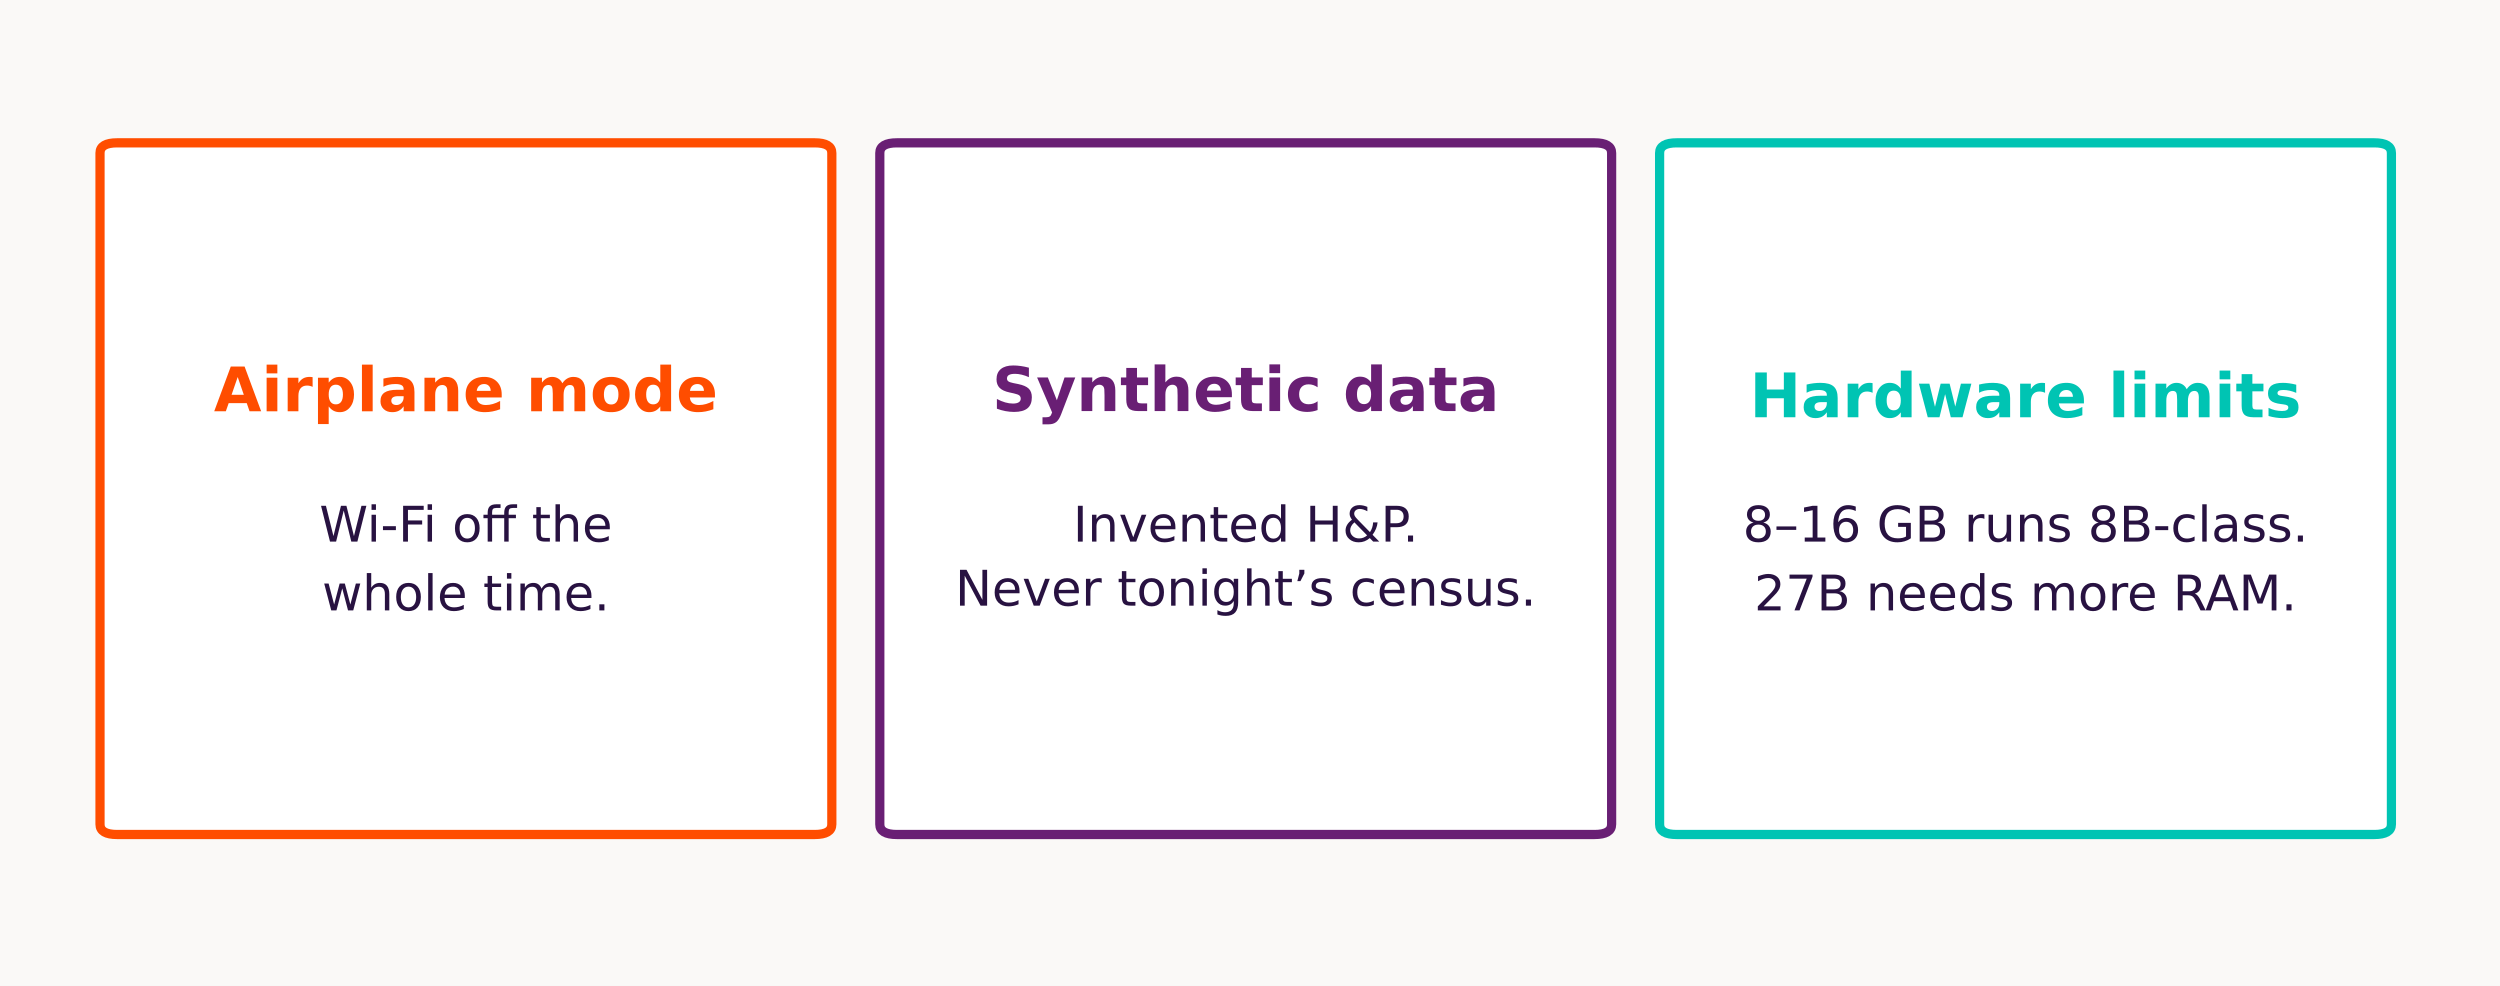
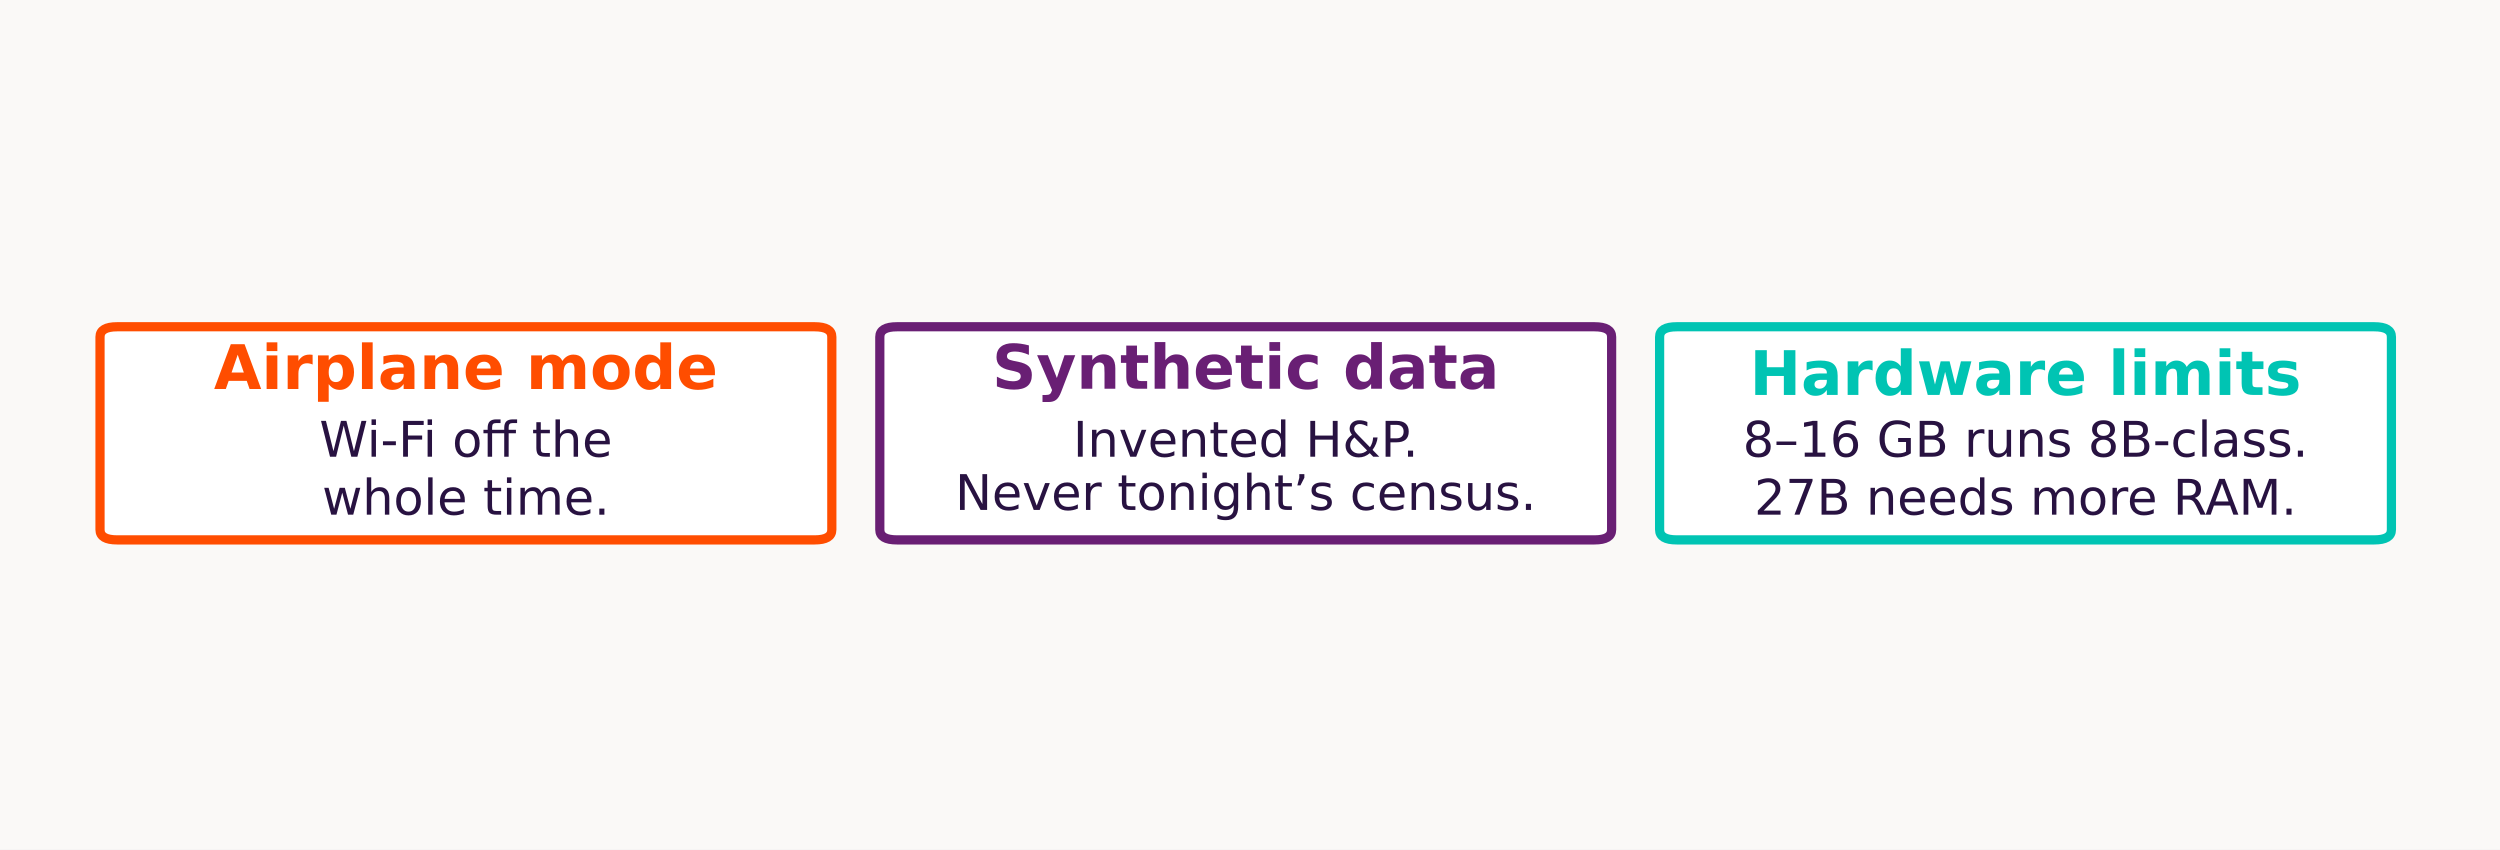
- <svg xmlns="http://www.w3.org/2000/svg" xmlns:xlink="http://www.w3.org/1999/xlink" width="813.96pt" height="320.976pt" viewBox="0 0 813.96 320.976" version="1.1">
+ <svg xmlns="http://www.w3.org/2000/svg" xmlns:xlink="http://www.w3.org/1999/xlink" width="813.96pt" height="276.624pt" viewBox="0 0 813.96 276.624" version="1.1">
  <defs>
    <style type="text/css">*{stroke-linejoin: round; stroke-linecap: butt}</style>
  </defs>
  <g id="figure_1">
    <g id="patch_1">
-       <path d="M 0 320.976  L 813.96 320.976  L 813.96 0  L 0 0  z " style="fill: #faf9f7" />
+       <path d="M 0 276.624  L 813.96 276.624  L 813.96 0  L 0 0  z " style="fill: #faf9f7" />
    </g>
    <g id="axes_1">
      <g id="patch_2">
-         <path d="M 38.142 271.701  L 265.248 271.701  Q 270.828 271.701 270.828 268.374  L 270.828 49.83  Q 270.828 46.503 265.248 46.503  L 38.142 46.503  Q 32.562 46.503 32.562 49.83  L 32.562 268.374  Q 32.562 271.701 38.142 271.701  z " clip-path="url(#pfe1489862a)" style="fill: #ffffff; stroke: #ff4d00; stroke-width: 3; stroke-linejoin: miter" />
+         <path d="M 38.142 175.781  L 265.248 175.781  Q 270.828 175.781 270.828 172.454  L 270.828 109.714  Q 270.828 106.387 265.248 106.387  L 38.142 106.387  Q 32.562 106.387 32.562 109.714  L 32.562 172.454  Q 32.562 175.781 38.142 175.781  z " clip-path="url(#p8ae5015253)" style="fill: #ffffff; stroke: #ff4d00; stroke-width: 3; stroke-linejoin: miter" />
      </g>
      <g id="patch_3">
-         <path d="M 292.032 271.701  L 519.138 271.701  Q 524.718 271.701 524.718 268.374  L 524.718 49.83  Q 524.718 46.503 519.138 46.503  L 292.032 46.503  Q 286.452 46.503 286.452 49.83  L 286.452 268.374  Q 286.452 271.701 292.032 271.701  z " clip-path="url(#pfe1489862a)" style="fill: #ffffff; stroke: #691f74; stroke-width: 3; stroke-linejoin: miter" />
+         <path d="M 292.032 175.781  L 519.138 175.781  Q 524.718 175.781 524.718 172.454  L 524.718 109.714  Q 524.718 106.387 519.138 106.387  L 292.032 106.387  Q 286.452 106.387 286.452 109.714  L 286.452 172.454  Q 286.452 175.781 292.032 175.781  z " clip-path="url(#p8ae5015253)" style="fill: #ffffff; stroke: #691f74; stroke-width: 3; stroke-linejoin: miter" />
      </g>
      <g id="patch_4">
-         <path d="M 545.922 271.701  L 773.028 271.701  Q 778.608 271.701 778.608 268.374  L 778.608 49.83  Q 778.608 46.503 773.028 46.503  L 545.922 46.503  Q 540.342 46.503 540.342 49.83  L 540.342 268.374  Q 540.342 271.701 545.922 271.701  z " clip-path="url(#pfe1489862a)" style="fill: #ffffff; stroke: #00c4b3; stroke-width: 3; stroke-linejoin: miter" />
+         <path d="M 545.922 175.781  L 773.028 175.781  Q 778.608 175.781 778.608 172.454  L 778.608 109.714  Q 778.608 106.387 773.028 106.387  L 545.922 106.387  Q 540.342 106.387 540.342 109.714  L 540.342 172.454  Q 540.342 175.781 545.922 175.781  z " clip-path="url(#p8ae5015253)" style="fill: #ffffff; stroke: #00c4b3; stroke-width: 3; stroke-linejoin: miter" />
      </g>
      <g id="text_1">
-         <g style="fill: #ff4d00" transform="translate(69.64812 133.9114) scale(0.2 -0.2)">
+         <g style="fill: #ff4d00" transform="translate(69.64812 126.6532) scale(0.2 -0.2)">
          <defs>
            <path id="DejaVuSans-Bold-24" d="M 3419 850  L 1538 850  L 1241 0  L 31 0  L 1759 4666  L 3194 4666  L 4922 0  L 3713 0  L 3419 850  z M 1838 1716  L 3116 1716  L 2478 3572  L 1838 1716  z " transform="scale(0.015625)" />
            <path id="DejaVuSans-Bold-4c" d="M 538 3500  L 1656 3500  L 1656 0  L 538 0  L 538 3500  z M 538 4863  L 1656 4863  L 1656 3950  L 538 3950  L 538 4863  z " transform="scale(0.015625)" />
            <path id="DejaVuSans-Bold-55" d="M 3138 2547  Q 2991 2616 2845 2648  Q 2700 2681 2553 2681  Q 2122 2681 1889 2404  Q 1656 2128 1656 1613  L 1656 0  L 538 0  L 538 3500  L 1656 3500  L 1656 2925  Q 1872 3269 2151 3426  Q 2431 3584 2822 3584  Q 2878 3584 2943 3579  Q 3009 3575 3134 3559  L 3138 2547  z " transform="scale(0.015625)" />
            <path id="DejaVuSans-Bold-53" d="M 1656 506  L 1656 -1331  L 538 -1331  L 538 3500  L 1656 3500  L 1656 2988  Q 1888 3294 2169 3439  Q 2450 3584 2816 3584  Q 3463 3584 3878 3070  Q 4294 2556 4294 1747  Q 4294 938 3878 423  Q 3463 -91 2816 -91  Q 2450 -91 2169 54  Q 1888 200 1656 506  z M 2400 2772  Q 2041 2772 1848 2508  Q 1656 2244 1656 1747  Q 1656 1250 1848 986  Q 2041 722 2400 722  Q 2759 722 2948 984  Q 3138 1247 3138 1747  Q 3138 2247 2948 2509  Q 2759 2772 2400 2772  z " transform="scale(0.015625)" />
            <path id="DejaVuSans-Bold-4f" d="M 538 4863  L 1656 4863  L 1656 0  L 538 0  L 538 4863  z " transform="scale(0.015625)" />
            <path id="DejaVuSans-Bold-44" d="M 2106 1575  Q 1756 1575 1579 1456  Q 1403 1338 1403 1106  Q 1403 894 1545 773  Q 1688 653 1941 653  Q 2256 653 2472 879  Q 2688 1106 2688 1447  L 2688 1575  L 2106 1575  z M 3816 1997  L 3816 0  L 2688 0  L 2688 519  Q 2463 200 2181 54  Q 1900 -91 1497 -91  Q 953 -91 614 226  Q 275 544 275 1050  Q 275 1666 698 1953  Q 1122 2241 2028 2241  L 2688 2241  L 2688 2328  Q 2688 2594 2478 2717  Q 2269 2841 1825 2841  Q 1466 2841 1156 2769  Q 847 2697 581 2553  L 581 3406  Q 941 3494 1303 3539  Q 1666 3584 2028 3584  Q 2975 3584 3395 3211  Q 3816 2838 3816 1997  z " transform="scale(0.015625)" />
            <path id="DejaVuSans-Bold-51" d="M 4056 2131  L 4056 0  L 2931 0  L 2931 347  L 2931 1631  Q 2931 2084 2911 2256  Q 2891 2428 2841 2509  Q 2775 2619 2662 2680  Q 2550 2741 2406 2741  Q 2056 2741 1856 2470  Q 1656 2200 1656 1722  L 1656 0  L 538 0  L 538 3500  L 1656 3500  L 1656 2988  Q 1909 3294 2193 3439  Q 2478 3584 2822 3584  Q 3428 3584 3742 3212  Q 4056 2841 4056 2131  z " transform="scale(0.015625)" />
            <path id="DejaVuSans-Bold-48" d="M 4031 1759  L 4031 1441  L 1416 1441  Q 1456 1047 1700 850  Q 1944 653 2381 653  Q 2734 653 3104 758  Q 3475 863 3866 1075  L 3866 213  Q 3469 63 3072 -14  Q 2675 -91 2278 -91  Q 1328 -91 801 392  Q 275 875 275 1747  Q 275 2603 792 3093  Q 1309 3584 2216 3584  Q 3041 3584 3536 3087  Q 4031 2591 4031 1759  z M 2881 2131  Q 2881 2450 2695 2645  Q 2509 2841 2209 2841  Q 1884 2841 1681 2658  Q 1478 2475 1428 2131  L 2881 2131  z " transform="scale(0.015625)" />
            <path id="DejaVuSans-Bold-3" transform="scale(0.015625)" />
            <path id="DejaVuSans-Bold-50" d="M 3781 2919  Q 3994 3244 4286 3414  Q 4578 3584 4928 3584  Q 5531 3584 5847 3212  Q 6163 2841 6163 2131  L 6163 0  L 5038 0  L 5038 1825  Q 5041 1866 5042 1909  Q 5044 1953 5044 2034  Q 5044 2406 4934 2573  Q 4825 2741 4581 2741  Q 4263 2741 4089 2478  Q 3916 2216 3909 1719  L 3909 0  L 2784 0  L 2784 1825  Q 2784 2406 2684 2573  Q 2584 2741 2328 2741  Q 2006 2741 1831 2477  Q 1656 2213 1656 1722  L 1656 0  L 531 0  L 531 3500  L 1656 3500  L 1656 2988  Q 1863 3284 2130 3434  Q 2397 3584 2719 3584  Q 3081 3584 3359 3409  Q 3638 3234 3781 2919  z " transform="scale(0.015625)" />
            <path id="DejaVuSans-Bold-52" d="M 2203 2784  Q 1831 2784 1636 2517  Q 1441 2250 1441 1747  Q 1441 1244 1636 976  Q 1831 709 2203 709  Q 2569 709 2762 976  Q 2956 1244 2956 1747  Q 2956 2250 2762 2517  Q 2569 2784 2203 2784  z M 2203 3584  Q 3106 3584 3614 3096  Q 4122 2609 4122 1747  Q 4122 884 3614 396  Q 3106 -91 2203 -91  Q 1297 -91 786 396  Q 275 884 275 1747  Q 275 2609 786 3096  Q 1297 3584 2203 3584  z " transform="scale(0.015625)" />
            <path id="DejaVuSans-Bold-47" d="M 2919 2988  L 2919 4863  L 4044 4863  L 4044 0  L 2919 0  L 2919 506  Q 2688 197 2409 53  Q 2131 -91 1766 -91  Q 1119 -91 703 423  Q 288 938 288 1747  Q 288 2556 703 3070  Q 1119 3584 1766 3584  Q 2128 3584 2408 3439  Q 2688 3294 2919 2988  z M 2181 722  Q 2541 722 2730 984  Q 2919 1247 2919 1747  Q 2919 2247 2730 2509  Q 2541 2772 2181 2772  Q 1825 2772 1636 2509  Q 1447 2247 1447 1747  Q 1447 1247 1636 984  Q 1825 722 2181 722  z " transform="scale(0.015625)" />
          </defs>
          <use xlink:href="#DejaVuSans-Bold-24" />
          <use xlink:href="#DejaVuSans-Bold-4c" transform="translate(77.39062 0)" />
          <use xlink:href="#DejaVuSans-Bold-55" transform="translate(111.6719 0)" />
          <use xlink:href="#DejaVuSans-Bold-53" transform="translate(160.9844 0)" />
          <use xlink:href="#DejaVuSans-Bold-4f" transform="translate(232.5625 0)" />
          <use xlink:href="#DejaVuSans-Bold-44" transform="translate(266.8438 0)" />
          <use xlink:href="#DejaVuSans-Bold-51" transform="translate(334.3281 0)" />
          <use xlink:href="#DejaVuSans-Bold-48" transform="translate(405.5156 0)" />
          <use xlink:href="#DejaVuSans-Bold-3" transform="translate(473.3438 0)" />
          <use xlink:href="#DejaVuSans-Bold-50" transform="translate(508.1562 0)" />
          <use xlink:href="#DejaVuSans-Bold-52" transform="translate(612.3594 0)" />
          <use xlink:href="#DejaVuSans-Bold-47" transform="translate(681.0625 0)" />
          <use xlink:href="#DejaVuSans-Bold-48" transform="translate(752.6406 0)" />
        </g>
      </g>
      <g id="text_2">
-         <g style="fill: #281241" transform="translate(103.9912 176.3424) scale(0.16 -0.16)">
+         <g style="fill: #281241" transform="translate(103.9912 148.697) scale(0.16 -0.16)">
          <defs>
            <path id="DejaVuSans-3a" d="M 213 4666  L 850 4666  L 1831 722  L 2809 4666  L 3519 4666  L 4500 722  L 5478 4666  L 6119 4666  L 4947 0  L 4153 0  L 3169 4050  L 2175 0  L 1381 0  L 213 4666  z " transform="scale(0.015625)" />
            <path id="DejaVuSans-4c" d="M 603 3500  L 1178 3500  L 1178 0  L 603 0  L 603 3500  z M 603 4863  L 1178 4863  L 1178 4134  L 603 4134  L 603 4863  z " transform="scale(0.015625)" />
            <path id="DejaVuSans-10" d="M 313 2009  L 1997 2009  L 1997 1497  L 313 1497  L 313 2009  z " transform="scale(0.015625)" />
            <path id="DejaVuSans-29" d="M 628 4666  L 3309 4666  L 3309 4134  L 1259 4134  L 1259 2759  L 3109 2759  L 3109 2228  L 1259 2228  L 1259 0  L 628 0  L 628 4666  z " transform="scale(0.015625)" />
            <path id="DejaVuSans-3" transform="scale(0.015625)" />
            <path id="DejaVuSans-52" d="M 1959 3097  Q 1497 3097 1228 2736  Q 959 2375 959 1747  Q 959 1119 1226 758  Q 1494 397 1959 397  Q 2419 397 2687 759  Q 2956 1122 2956 1747  Q 2956 2369 2687 2733  Q 2419 3097 1959 3097  z M 1959 3584  Q 2709 3584 3137 3096  Q 3566 2609 3566 1747  Q 3566 888 3137 398  Q 2709 -91 1959 -91  Q 1206 -91 779 398  Q 353 888 353 1747  Q 353 2609 779 3096  Q 1206 3584 1959 3584  z " transform="scale(0.015625)" />
            <path id="DejaVuSans-13ae" d="M 4531 4863  L 4531 4384  L 3981 4384  Q 3672 4384 3551 4259  Q 3431 4134 3431 3809  L 3431 3500  L 4378 3500  L 4378 3053  L 3431 3053  L 3431 0  L 2853 0  L 2853 3053  L 1275 3053  L 1275 0  L 697 0  L 697 3053  L 147 3053  L 147 3500  L 697 3500  L 697 3744  Q 697 4328 969 4595  Q 1241 4863 1831 4863  L 2375 4863  L 2375 4384  L 1825 4384  Q 1516 4384 1394 4259  Q 1275 4134 1275 3809  L 1275 3500  L 2853 3500  L 2853 3744  Q 2853 4328 3125 4595  Q 3397 4863 3988 4863  L 4531 4863  z " transform="scale(0.015625)" />
            <path id="DejaVuSans-57" d="M 1172 4494  L 1172 3500  L 2356 3500  L 2356 3053  L 1172 3053  L 1172 1153  Q 1172 725 1289 603  Q 1406 481 1766 481  L 2356 481  L 2356 0  L 1766 0  Q 1100 0 847 248  Q 594 497 594 1153  L 594 3053  L 172 3053  L 172 3500  L 594 3500  L 594 4494  L 1172 4494  z " transform="scale(0.015625)" />
            <path id="DejaVuSans-4b" d="M 3513 2113  L 3513 0  L 2938 0  L 2938 2094  Q 2938 2591 2744 2837  Q 2550 3084 2163 3084  Q 1697 3084 1428 2787  Q 1159 2491 1159 1978  L 1159 0  L 581 0  L 581 4863  L 1159 4863  L 1159 2956  Q 1366 3272 1645 3428  Q 1925 3584 2291 3584  Q 2894 3584 3203 3211  Q 3513 2838 3513 2113  z " transform="scale(0.015625)" />
            <path id="DejaVuSans-48" d="M 3597 1894  L 3597 1613  L 953 1613  Q 991 1019 1311 708  Q 1631 397 2203 397  Q 2534 397 2845 478  Q 3156 559 3463 722  L 3463 178  Q 3153 47 2828 -22  Q 2503 -91 2169 -91  Q 1331 -91 842 396  Q 353 884 353 1716  Q 353 2575 817 3079  Q 1281 3584 2069 3584  Q 2775 3584 3186 3129  Q 3597 2675 3597 1894  z M 3022 2063  Q 3016 2534 2758 2815  Q 2500 3097 2075 3097  Q 1594 3097 1305 2825  Q 1016 2553 972 2059  L 3022 2063  z " transform="scale(0.015625)" />
          </defs>
          <use xlink:href="#DejaVuSans-3a" />
          <use xlink:href="#DejaVuSans-4c" transform="translate(96.67188 0)" />
          <use xlink:href="#DejaVuSans-10" transform="translate(124.4531 0)" />
          <use xlink:href="#DejaVuSans-29" transform="translate(160.5312 0)" />
          <use xlink:href="#DejaVuSans-4c" transform="translate(210.7656 0)" />
          <use xlink:href="#DejaVuSans-3" transform="translate(238.5469 0)" />
          <use xlink:href="#DejaVuSans-52" transform="translate(270.3281 0)" />
          <use xlink:href="#DejaVuSans-13ae" transform="translate(331.5156 0)" />
          <use xlink:href="#DejaVuSans-3" transform="translate(400.4062 0)" />
          <use xlink:href="#DejaVuSans-57" transform="translate(432.1875 0)" />
          <use xlink:href="#DejaVuSans-4b" transform="translate(471.3906 0)" />
          <use xlink:href="#DejaVuSans-48" transform="translate(534.7656 0)" />
        </g>
-         <g style="fill: #281241" transform="translate(104.8838 198.7424) scale(0.16 -0.16)">
+         <g style="fill: #281241" transform="translate(104.8838 167.577) scale(0.16 -0.16)">
          <defs>
            <path id="DejaVuSans-5a" d="M 269 3500  L 844 3500  L 1563 769  L 2278 3500  L 2956 3500  L 3675 769  L 4391 3500  L 4966 3500  L 4050 0  L 3372 0  L 2619 2869  L 1863 0  L 1184 0  L 269 3500  z " transform="scale(0.015625)" />
            <path id="DejaVuSans-4f" d="M 603 4863  L 1178 4863  L 1178 0  L 603 0  L 603 4863  z " transform="scale(0.015625)" />
            <path id="DejaVuSans-50" d="M 3328 2828  Q 3544 3216 3844 3400  Q 4144 3584 4550 3584  Q 5097 3584 5394 3201  Q 5691 2819 5691 2113  L 5691 0  L 5113 0  L 5113 2094  Q 5113 2597 4934 2840  Q 4756 3084 4391 3084  Q 3944 3084 3684 2787  Q 3425 2491 3425 1978  L 3425 0  L 2847 0  L 2847 2094  Q 2847 2600 2669 2842  Q 2491 3084 2119 3084  Q 1678 3084 1418 2786  Q 1159 2488 1159 1978  L 1159 0  L 581 0  L 581 3500  L 1159 3500  L 1159 2956  Q 1356 3278 1631 3431  Q 1906 3584 2284 3584  Q 2666 3584 2933 3390  Q 3200 3197 3328 2828  z " transform="scale(0.015625)" />
            <path id="DejaVuSans-11" d="M 684 794  L 1344 794  L 1344 0  L 684 0  L 684 794  z " transform="scale(0.015625)" />
          </defs>
          <use xlink:href="#DejaVuSans-5a" />
          <use xlink:href="#DejaVuSans-4b" transform="translate(81.78125 0)" />
          <use xlink:href="#DejaVuSans-52" transform="translate(145.1562 0)" />
          <use xlink:href="#DejaVuSans-4f" transform="translate(206.3438 0)" />
          <use xlink:href="#DejaVuSans-48" transform="translate(234.125 0)" />
          <use xlink:href="#DejaVuSans-3" transform="translate(295.6562 0)" />
          <use xlink:href="#DejaVuSans-57" transform="translate(327.4375 0)" />
          <use xlink:href="#DejaVuSans-4c" transform="translate(366.6406 0)" />
          <use xlink:href="#DejaVuSans-50" transform="translate(394.4219 0)" />
          <use xlink:href="#DejaVuSans-48" transform="translate(491.8281 0)" />
          <use xlink:href="#DejaVuSans-11" transform="translate(553.3594 0)" />
        </g>
      </g>
      <g id="text_3">
-         <g style="fill: #691f74" transform="translate(323.0131 133.8333) scale(0.2 -0.2)">
+         <g style="fill: #691f74" transform="translate(323.0131 126.5751) scale(0.2 -0.2)">
          <defs>
            <path id="DejaVuSans-Bold-36" d="M 3834 4519  L 3834 3531  Q 3450 3703 3084 3790  Q 2719 3878 2394 3878  Q 1963 3878 1756 3759  Q 1550 3641 1550 3391  Q 1550 3203 1689 3098  Q 1828 2994 2194 2919  L 2706 2816  Q 3484 2659 3812 2340  Q 4141 2022 4141 1434  Q 4141 663 3683 286  Q 3225 -91 2284 -91  Q 1841 -91 1394 -6  Q 947 78 500 244  L 500 1259  Q 947 1022 1364 901  Q 1781 781 2169 781  Q 2563 781 2772 912  Q 2981 1044 2981 1288  Q 2981 1506 2839 1625  Q 2697 1744 2272 1838  L 1806 1941  Q 1106 2091 782 2419  Q 459 2747 459 3303  Q 459 4000 909 4375  Q 1359 4750 2203 4750  Q 2588 4750 2994 4692  Q 3400 4634 3834 4519  z " transform="scale(0.015625)" />
            <path id="DejaVuSans-Bold-5c" d="M 78 3500  L 1197 3500  L 2138 1125  L 2938 3500  L 4056 3500  L 2584 -331  Q 2363 -916 2067 -1148  Q 1772 -1381 1288 -1381  L 641 -1381  L 641 -647  L 991 -647  Q 1275 -647 1404 -556  Q 1534 -466 1606 -231  L 1638 -134  L 78 3500  z " transform="scale(0.015625)" />
            <path id="DejaVuSans-Bold-57" d="M 1759 4494  L 1759 3500  L 2913 3500  L 2913 2700  L 1759 2700  L 1759 1216  Q 1759 972 1856 886  Q 1953 800 2241 800  L 2816 800  L 2816 0  L 1856 0  Q 1194 0 917 276  Q 641 553 641 1216  L 641 2700  L 84 2700  L 84 3500  L 641 3500  L 641 4494  L 1759 4494  z " transform="scale(0.015625)" />
            <path id="DejaVuSans-Bold-4b" d="M 4056 2131  L 4056 0  L 2931 0  L 2931 347  L 2931 1625  Q 2931 2084 2911 2256  Q 2891 2428 2841 2509  Q 2775 2619 2662 2680  Q 2550 2741 2406 2741  Q 2056 2741 1856 2470  Q 1656 2200 1656 1722  L 1656 0  L 538 0  L 538 4863  L 1656 4863  L 1656 2988  Q 1909 3294 2193 3439  Q 2478 3584 2822 3584  Q 3428 3584 3742 3212  Q 4056 2841 4056 2131  z " transform="scale(0.015625)" />
            <path id="DejaVuSans-Bold-46" d="M 3366 3391  L 3366 2478  Q 3138 2634 2908 2709  Q 2678 2784 2431 2784  Q 1963 2784 1702 2511  Q 1441 2238 1441 1747  Q 1441 1256 1702 982  Q 1963 709 2431 709  Q 2694 709 2930 787  Q 3166 866 3366 1019  L 3366 103  Q 3103 6 2833 -42  Q 2563 -91 2291 -91  Q 1344 -91 809 395  Q 275 881 275 1747  Q 275 2613 809 3098  Q 1344 3584 2291 3584  Q 2566 3584 2833 3536  Q 3100 3488 3366 3391  z " transform="scale(0.015625)" />
          </defs>
          <use xlink:href="#DejaVuSans-Bold-36" />
          <use xlink:href="#DejaVuSans-Bold-5c" transform="translate(72.01562 0)" />
          <use xlink:href="#DejaVuSans-Bold-51" transform="translate(137.2031 0)" />
          <use xlink:href="#DejaVuSans-Bold-57" transform="translate(208.3906 0)" />
          <use xlink:href="#DejaVuSans-Bold-4b" transform="translate(256.1875 0)" />
          <use xlink:href="#DejaVuSans-Bold-48" transform="translate(327.375 0)" />
          <use xlink:href="#DejaVuSans-Bold-57" transform="translate(395.2031 0)" />
          <use xlink:href="#DejaVuSans-Bold-4c" transform="translate(443 0)" />
          <use xlink:href="#DejaVuSans-Bold-46" transform="translate(477.2812 0)" />
          <use xlink:href="#DejaVuSans-Bold-3" transform="translate(536.5625 0)" />
          <use xlink:href="#DejaVuSans-Bold-47" transform="translate(571.375 0)" />
          <use xlink:href="#DejaVuSans-Bold-44" transform="translate(642.9531 0)" />
          <use xlink:href="#DejaVuSans-Bold-57" transform="translate(710.4375 0)" />
          <use xlink:href="#DejaVuSans-Bold-44" transform="translate(758.2344 0)" />
        </g>
      </g>
      <g id="text_4">
-         <g style="fill: #281241" transform="translate(349.3725 176.3424) scale(0.16 -0.16)">
+         <g style="fill: #281241" transform="translate(349.3725 148.697) scale(0.16 -0.16)">
          <defs>
            <path id="DejaVuSans-2c" d="M 628 4666  L 1259 4666  L 1259 0  L 628 0  L 628 4666  z " transform="scale(0.015625)" />
            <path id="DejaVuSans-51" d="M 3513 2113  L 3513 0  L 2938 0  L 2938 2094  Q 2938 2591 2744 2837  Q 2550 3084 2163 3084  Q 1697 3084 1428 2787  Q 1159 2491 1159 1978  L 1159 0  L 581 0  L 581 3500  L 1159 3500  L 1159 2956  Q 1366 3272 1645 3428  Q 1925 3584 2291 3584  Q 2894 3584 3203 3211  Q 3513 2838 3513 2113  z " transform="scale(0.015625)" />
            <path id="DejaVuSans-59" d="M 191 3500  L 800 3500  L 1894 563  L 2988 3500  L 3597 3500  L 2284 0  L 1503 0  L 191 3500  z " transform="scale(0.015625)" />
            <path id="DejaVuSans-47" d="M 2906 2969  L 2906 4863  L 3481 4863  L 3481 0  L 2906 0  L 2906 525  Q 2725 213 2448 61  Q 2172 -91 1784 -91  Q 1150 -91 751 415  Q 353 922 353 1747  Q 353 2572 751 3078  Q 1150 3584 1784 3584  Q 2172 3584 2448 3432  Q 2725 3281 2906 2969  z M 947 1747  Q 947 1113 1208 752  Q 1469 391 1925 391  Q 2381 391 2643 752  Q 2906 1113 2906 1747  Q 2906 2381 2643 2742  Q 2381 3103 1925 3103  Q 1469 3103 1208 2742  Q 947 2381 947 1747  z " transform="scale(0.015625)" />
            <path id="DejaVuSans-2b" d="M 628 4666  L 1259 4666  L 1259 2753  L 3553 2753  L 3553 4666  L 4184 4666  L 4184 0  L 3553 0  L 3553 2222  L 1259 2222  L 1259 0  L 628 0  L 628 4666  z " transform="scale(0.015625)" />
            <path id="DejaVuSans-9" d="M 1556 2509  Q 1272 2256 1139 2004  Q 1006 1753 1006 1478  Q 1006 1022 1337 719  Q 1669 416 2169 416  Q 2466 416 2725 514  Q 2984 613 3213 813  L 1556 2509  z M 1997 2859  L 3584 1234  Q 3769 1513 3872 1830  Q 3975 2147 3994 2503  L 4575 2503  Q 4538 2091 4375 1687  Q 4213 1284 3922 891  L 4794 0  L 4006 0  L 3559 459  Q 3234 181 2878 45  Q 2522 -91 2113 -91  Q 1359 -91 881 339  Q 403 769 403 1441  Q 403 1841 612 2192  Q 822 2544 1241 2853  Q 1091 3050 1012 3245  Q 934 3441 934 3628  Q 934 4134 1281 4442  Q 1628 4750 2203 4750  Q 2463 4750 2720 4694  Q 2978 4638 3244 4525  L 3244 3956  Q 2972 4103 2725 4179  Q 2478 4256 2266 4256  Q 1938 4256 1733 4082  Q 1528 3909 1528 3634  Q 1528 3475 1620 3314  Q 1713 3153 1997 2859  z " transform="scale(0.015625)" />
            <path id="DejaVuSans-33" d="M 1259 4147  L 1259 2394  L 2053 2394  Q 2494 2394 2734 2622  Q 2975 2850 2975 3272  Q 2975 3691 2734 3919  Q 2494 4147 2053 4147  L 1259 4147  z M 628 4666  L 2053 4666  Q 2838 4666 3239 4311  Q 3641 3956 3641 3272  Q 3641 2581 3239 2228  Q 2838 1875 2053 1875  L 1259 1875  L 1259 0  L 628 0  L 628 4666  z " transform="scale(0.015625)" />
          </defs>
          <use xlink:href="#DejaVuSans-2c" />
          <use xlink:href="#DejaVuSans-51" transform="translate(29.5 0)" />
          <use xlink:href="#DejaVuSans-59" transform="translate(92.875 0)" />
          <use xlink:href="#DejaVuSans-48" transform="translate(152.0625 0)" />
          <use xlink:href="#DejaVuSans-51" transform="translate(213.5938 0)" />
          <use xlink:href="#DejaVuSans-57" transform="translate(276.9688 0)" />
          <use xlink:href="#DejaVuSans-48" transform="translate(316.1719 0)" />
          <use xlink:href="#DejaVuSans-47" transform="translate(377.7031 0)" />
          <use xlink:href="#DejaVuSans-3" transform="translate(441.1875 0)" />
          <use xlink:href="#DejaVuSans-2b" transform="translate(472.9688 0)" />
          <use xlink:href="#DejaVuSans-9" transform="translate(548.1719 0)" />
          <use xlink:href="#DejaVuSans-33" transform="translate(626.1562 0)" />
          <use xlink:href="#DejaVuSans-11" transform="translate(670.875 0)" />
        </g>
-         <g style="fill: #281241" transform="translate(310.9887 197.1924) scale(0.16 -0.16)">
+         <g style="fill: #281241" transform="translate(310.9887 166.027) scale(0.16 -0.16)">
          <defs>
            <path id="DejaVuSans-31" d="M 628 4666  L 1478 4666  L 3547 763  L 3547 4666  L 4159 4666  L 4159 0  L 3309 0  L 1241 3903  L 1241 0  L 628 0  L 628 4666  z " transform="scale(0.015625)" />
            <path id="DejaVuSans-55" d="M 2631 2963  Q 2534 3019 2420 3045  Q 2306 3072 2169 3072  Q 1681 3072 1420 2755  Q 1159 2438 1159 1844  L 1159 0  L 581 0  L 581 3500  L 1159 3500  L 1159 2956  Q 1341 3275 1631 3429  Q 1922 3584 2338 3584  Q 2397 3584 2469 3576  Q 2541 3569 2628 3553  L 2631 2963  z " transform="scale(0.015625)" />
            <path id="DejaVuSans-4a" d="M 2906 1791  Q 2906 2416 2648 2759  Q 2391 3103 1925 3103  Q 1463 3103 1205 2759  Q 947 2416 947 1791  Q 947 1169 1205 825  Q 1463 481 1925 481  Q 2391 481 2648 825  Q 2906 1169 2906 1791  z M 3481 434  Q 3481 -459 3084 -895  Q 2688 -1331 1869 -1331  Q 1566 -1331 1297 -1286  Q 1028 -1241 775 -1147  L 775 -588  Q 1028 -725 1275 -790  Q 1522 -856 1778 -856  Q 2344 -856 2625 -561  Q 2906 -266 2906 331  L 2906 616  Q 2728 306 2450 153  Q 2172 0 1784 0  Q 1141 0 747 490  Q 353 981 353 1791  Q 353 2603 747 3093  Q 1141 3584 1784 3584  Q 2172 3584 2450 3431  Q 2728 3278 2906 2969  L 2906 3500  L 3481 3500  L 3481 434  z " transform="scale(0.015625)" />
            <path id="DejaVuSans-afb" d="M 813 4666  L 1472 4666  L 1472 4191  L 959 3194  L 556 3194  L 813 4191  L 813 4666  z " transform="scale(0.015625)" />
            <path id="DejaVuSans-56" d="M 2834 3397  L 2834 2853  Q 2591 2978 2328 3040  Q 2066 3103 1784 3103  Q 1356 3103 1142 2972  Q 928 2841 928 2578  Q 928 2378 1081 2264  Q 1234 2150 1697 2047  L 1894 2003  Q 2506 1872 2764 1633  Q 3022 1394 3022 966  Q 3022 478 2636 193  Q 2250 -91 1575 -91  Q 1294 -91 989 -36  Q 684 19 347 128  L 347 722  Q 666 556 975 473  Q 1284 391 1588 391  Q 1994 391 2212 530  Q 2431 669 2431 922  Q 2431 1156 2273 1281  Q 2116 1406 1581 1522  L 1381 1569  Q 847 1681 609 1914  Q 372 2147 372 2553  Q 372 3047 722 3315  Q 1072 3584 1716 3584  Q 2034 3584 2315 3537  Q 2597 3491 2834 3397  z " transform="scale(0.015625)" />
            <path id="DejaVuSans-46" d="M 3122 3366  L 3122 2828  Q 2878 2963 2633 3030  Q 2388 3097 2138 3097  Q 1578 3097 1268 2742  Q 959 2388 959 1747  Q 959 1106 1268 751  Q 1578 397 2138 397  Q 2388 397 2633 464  Q 2878 531 3122 666  L 3122 134  Q 2881 22 2623 -34  Q 2366 -91 2075 -91  Q 1284 -91 818 406  Q 353 903 353 1747  Q 353 2603 823 3093  Q 1294 3584 2113 3584  Q 2378 3584 2631 3529  Q 2884 3475 3122 3366  z " transform="scale(0.015625)" />
            <path id="DejaVuSans-58" d="M 544 1381  L 544 3500  L 1119 3500  L 1119 1403  Q 1119 906 1312 657  Q 1506 409 1894 409  Q 2359 409 2629 706  Q 2900 1003 2900 1516  L 2900 3500  L 3475 3500  L 3475 0  L 2900 0  L 2900 538  Q 2691 219 2414 64  Q 2138 -91 1772 -91  Q 1169 -91 856 284  Q 544 659 544 1381  z M 1991 3584  L 1991 3584  z " transform="scale(0.015625)" />
          </defs>
          <use xlink:href="#DejaVuSans-31" />
          <use xlink:href="#DejaVuSans-48" transform="translate(74.8125 0)" />
          <use xlink:href="#DejaVuSans-59" transform="translate(136.3438 0)" />
          <use xlink:href="#DejaVuSans-48" transform="translate(195.5312 0)" />
          <use xlink:href="#DejaVuSans-55" transform="translate(257.0625 0)" />
          <use xlink:href="#DejaVuSans-3" transform="translate(298.1719 0)" />
          <use xlink:href="#DejaVuSans-57" transform="translate(329.9531 0)" />
          <use xlink:href="#DejaVuSans-52" transform="translate(369.1562 0)" />
          <use xlink:href="#DejaVuSans-51" transform="translate(430.3438 0)" />
          <use xlink:href="#DejaVuSans-4c" transform="translate(493.7188 0)" />
          <use xlink:href="#DejaVuSans-4a" transform="translate(521.5 0)" />
          <use xlink:href="#DejaVuSans-4b" transform="translate(584.9844 0)" />
          <use xlink:href="#DejaVuSans-57" transform="translate(648.3594 0)" />
          <use xlink:href="#DejaVuSans-afb" transform="translate(687.5625 0)" />
          <use xlink:href="#DejaVuSans-56" transform="translate(719.3438 0)" />
          <use xlink:href="#DejaVuSans-3" transform="translate(771.4375 0)" />
          <use xlink:href="#DejaVuSans-46" transform="translate(803.2188 0)" />
          <use xlink:href="#DejaVuSans-48" transform="translate(858.2031 0)" />
          <use xlink:href="#DejaVuSans-51" transform="translate(919.7344 0)" />
          <use xlink:href="#DejaVuSans-56" transform="translate(983.1094 0)" />
          <use xlink:href="#DejaVuSans-58" transform="translate(1035.203 0)" />
          <use xlink:href="#DejaVuSans-56" transform="translate(1098.578 0)" />
          <use xlink:href="#DejaVuSans-11" transform="translate(1150.672 0)" />
        </g>
      </g>
      <g id="text_5">
-         <g style="fill: #00c4b3" transform="translate(569.65 135.8489) scale(0.2 -0.2)">
+         <g style="fill: #00c4b3" transform="translate(569.65 128.5907) scale(0.2 -0.2)">
          <defs>
            <path id="DejaVuSans-Bold-2b" d="M 588 4666  L 1791 4666  L 1791 2888  L 3566 2888  L 3566 4666  L 4769 4666  L 4769 0  L 3566 0  L 3566 1978  L 1791 1978  L 1791 0  L 588 0  L 588 4666  z " transform="scale(0.015625)" />
            <path id="DejaVuSans-Bold-5a" d="M 225 3500  L 1313 3500  L 1900 1088  L 2491 3500  L 3425 3500  L 4013 1113  L 4603 3500  L 5691 3500  L 4769 0  L 3547 0  L 2956 2406  L 2369 0  L 1147 0  L 225 3500  z " transform="scale(0.015625)" />
            <path id="DejaVuSans-Bold-56" d="M 3272 3391  L 3272 2541  Q 2913 2691 2578 2766  Q 2244 2841 1947 2841  Q 1628 2841 1473 2761  Q 1319 2681 1319 2516  Q 1319 2381 1436 2309  Q 1553 2238 1856 2203  L 2053 2175  Q 2913 2066 3209 1816  Q 3506 1566 3506 1031  Q 3506 472 3093 190  Q 2681 -91 1863 -91  Q 1516 -91 1145 -36  Q 775 19 384 128  L 384 978  Q 719 816 1070 734  Q 1422 653 1784 653  Q 2113 653 2278 743  Q 2444 834 2444 1013  Q 2444 1163 2330 1236  Q 2216 1309 1875 1350  L 1678 1375  Q 931 1469 631 1722  Q 331 1975 331 2491  Q 331 3047 712 3315  Q 1094 3584 1881 3584  Q 2191 3584 2531 3537  Q 2872 3491 3272 3391  z " transform="scale(0.015625)" />
          </defs>
          <use xlink:href="#DejaVuSans-Bold-2b" />
          <use xlink:href="#DejaVuSans-Bold-44" transform="translate(83.6875 0)" />
          <use xlink:href="#DejaVuSans-Bold-55" transform="translate(151.1719 0)" />
          <use xlink:href="#DejaVuSans-Bold-47" transform="translate(200.4844 0)" />
          <use xlink:href="#DejaVuSans-Bold-5a" transform="translate(272.0625 0)" />
          <use xlink:href="#DejaVuSans-Bold-44" transform="translate(364.4531 0)" />
          <use xlink:href="#DejaVuSans-Bold-55" transform="translate(431.9375 0)" />
          <use xlink:href="#DejaVuSans-Bold-48" transform="translate(481.25 0)" />
          <use xlink:href="#DejaVuSans-Bold-3" transform="translate(549.0781 0)" />
          <use xlink:href="#DejaVuSans-Bold-4f" transform="translate(583.8906 0)" />
          <use xlink:href="#DejaVuSans-Bold-4c" transform="translate(618.1719 0)" />
          <use xlink:href="#DejaVuSans-Bold-50" transform="translate(652.4531 0)" />
          <use xlink:href="#DejaVuSans-Bold-4c" transform="translate(756.6562 0)" />
          <use xlink:href="#DejaVuSans-Bold-57" transform="translate(790.9375 0)" />
          <use xlink:href="#DejaVuSans-Bold-56" transform="translate(838.7344 0)" />
        </g>
      </g>
      <g id="text_6">
-         <g style="fill: #281241" transform="translate(567.4275 176.3424) scale(0.16 -0.16)">
+         <g style="fill: #281241" transform="translate(567.4275 148.697) scale(0.16 -0.16)">
          <defs>
            <path id="DejaVuSans-1b" d="M 2034 2216  Q 1584 2216 1326 1975  Q 1069 1734 1069 1313  Q 1069 891 1326 650  Q 1584 409 2034 409  Q 2484 409 2743 651  Q 3003 894 3003 1313  Q 3003 1734 2745 1975  Q 2488 2216 2034 2216  z M 1403 2484  Q 997 2584 770 2862  Q 544 3141 544 3541  Q 544 4100 942 4425  Q 1341 4750 2034 4750  Q 2731 4750 3128 4425  Q 3525 4100 3525 3541  Q 3525 3141 3298 2862  Q 3072 2584 2669 2484  Q 3125 2378 3379 2068  Q 3634 1759 3634 1313  Q 3634 634 3220 271  Q 2806 -91 2034 -91  Q 1263 -91 848 271  Q 434 634 434 1313  Q 434 1759 690 2068  Q 947 2378 1403 2484  z M 1172 3481  Q 1172 3119 1398 2916  Q 1625 2713 2034 2713  Q 2441 2713 2670 2916  Q 2900 3119 2900 3481  Q 2900 3844 2670 4047  Q 2441 4250 2034 4250  Q 1625 4250 1398 4047  Q 1172 3844 1172 3481  z " transform="scale(0.015625)" />
            <path id="DejaVuSans-af5" d="M 313 1978  L 2888 1978  L 2888 1528  L 313 1528  L 313 1978  z " transform="scale(0.015625)" />
            <path id="DejaVuSans-14" d="M 794 531  L 1825 531  L 1825 4091  L 703 3866  L 703 4441  L 1819 4666  L 2450 4666  L 2450 531  L 3481 531  L 3481 0  L 794 0  L 794 531  z " transform="scale(0.015625)" />
            <path id="DejaVuSans-19" d="M 2113 2584  Q 1688 2584 1439 2293  Q 1191 2003 1191 1497  Q 1191 994 1439 701  Q 1688 409 2113 409  Q 2538 409 2786 701  Q 3034 994 3034 1497  Q 3034 2003 2786 2293  Q 2538 2584 2113 2584  z M 3366 4563  L 3366 3988  Q 3128 4100 2886 4159  Q 2644 4219 2406 4219  Q 1781 4219 1451 3797  Q 1122 3375 1075 2522  Q 1259 2794 1537 2939  Q 1816 3084 2150 3084  Q 2853 3084 3261 2657  Q 3669 2231 3669 1497  Q 3669 778 3244 343  Q 2819 -91 2113 -91  Q 1303 -91 875 529  Q 447 1150 447 2328  Q 447 3434 972 4092  Q 1497 4750 2381 4750  Q 2619 4750 2861 4703  Q 3103 4656 3366 4563  z " transform="scale(0.015625)" />
            <path id="DejaVuSans-2a" d="M 3809 666  L 3809 1919  L 2778 1919  L 2778 2438  L 4434 2438  L 4434 434  Q 4069 175 3628 42  Q 3188 -91 2688 -91  Q 1594 -91 976 548  Q 359 1188 359 2328  Q 359 3472 976 4111  Q 1594 4750 2688 4750  Q 3144 4750 3555 4637  Q 3966 4525 4313 4306  L 4313 3634  Q 3963 3931 3569 4081  Q 3175 4231 2741 4231  Q 1884 4231 1454 3753  Q 1025 3275 1025 2328  Q 1025 1384 1454 906  Q 1884 428 2741 428  Q 3075 428 3337 486  Q 3600 544 3809 666  z " transform="scale(0.015625)" />
            <path id="DejaVuSans-25" d="M 1259 2228  L 1259 519  L 2272 519  Q 2781 519 3026 730  Q 3272 941 3272 1375  Q 3272 1813 3026 2020  Q 2781 2228 2272 2228  L 1259 2228  z M 1259 4147  L 1259 2741  L 2194 2741  Q 2656 2741 2882 2914  Q 3109 3088 3109 3444  Q 3109 3797 2882 3972  Q 2656 4147 2194 4147  L 1259 4147  z M 628 4666  L 2241 4666  Q 2963 4666 3353 4366  Q 3744 4066 3744 3513  Q 3744 3084 3544 2831  Q 3344 2578 2956 2516  Q 3422 2416 3680 2098  Q 3938 1781 3938 1306  Q 3938 681 3513 340  Q 3088 0 2303 0  L 628 0  L 628 4666  z " transform="scale(0.015625)" />
            <path id="DejaVuSans-44" d="M 2194 1759  Q 1497 1759 1228 1600  Q 959 1441 959 1056  Q 959 750 1161 570  Q 1363 391 1709 391  Q 2188 391 2477 730  Q 2766 1069 2766 1631  L 2766 1759  L 2194 1759  z M 3341 1997  L 3341 0  L 2766 0  L 2766 531  Q 2569 213 2275 61  Q 1981 -91 1556 -91  Q 1019 -91 701 211  Q 384 513 384 1019  Q 384 1609 779 1909  Q 1175 2209 1959 2209  L 2766 2209  L 2766 2266  Q 2766 2663 2505 2880  Q 2244 3097 1772 3097  Q 1472 3097 1187 3025  Q 903 2953 641 2809  L 641 3341  Q 956 3463 1253 3523  Q 1550 3584 1831 3584  Q 2591 3584 2966 3190  Q 3341 2797 3341 1997  z " transform="scale(0.015625)" />
          </defs>
          <use xlink:href="#DejaVuSans-1b" />
          <use xlink:href="#DejaVuSans-af5" transform="translate(63.625 0)" />
          <use xlink:href="#DejaVuSans-14" transform="translate(113.625 0)" />
          <use xlink:href="#DejaVuSans-19" transform="translate(177.25 0)" />
          <use xlink:href="#DejaVuSans-3" transform="translate(240.875 0)" />
          <use xlink:href="#DejaVuSans-2a" transform="translate(272.6562 0)" />
          <use xlink:href="#DejaVuSans-25" transform="translate(350.1406 0)" />
          <use xlink:href="#DejaVuSans-3" transform="translate(418.75 0)" />
          <use xlink:href="#DejaVuSans-55" transform="translate(450.5312 0)" />
          <use xlink:href="#DejaVuSans-58" transform="translate(491.6406 0)" />
          <use xlink:href="#DejaVuSans-51" transform="translate(555.0156 0)" />
          <use xlink:href="#DejaVuSans-56" transform="translate(618.3906 0)" />
          <use xlink:href="#DejaVuSans-3" transform="translate(670.4844 0)" />
          <use xlink:href="#DejaVuSans-1b" transform="translate(702.2656 0)" />
          <use xlink:href="#DejaVuSans-25" transform="translate(765.8906 0)" />
          <use xlink:href="#DejaVuSans-10" transform="translate(834.5 0)" />
          <use xlink:href="#DejaVuSans-46" transform="translate(870.5781 0)" />
          <use xlink:href="#DejaVuSans-4f" transform="translate(925.5625 0)" />
          <use xlink:href="#DejaVuSans-44" transform="translate(953.3438 0)" />
          <use xlink:href="#DejaVuSans-56" transform="translate(1014.625 0)" />
          <use xlink:href="#DejaVuSans-56" transform="translate(1066.719 0)" />
          <use xlink:href="#DejaVuSans-11" transform="translate(1118.812 0)" />
        </g>
-         <g style="fill: #281241" transform="translate(571.1425 198.7424) scale(0.16 -0.16)">
+         <g style="fill: #281241" transform="translate(571.1425 167.577) scale(0.16 -0.16)">
          <defs>
            <path id="DejaVuSans-15" d="M 1228 531  L 3431 531  L 3431 0  L 469 0  L 469 531  Q 828 903 1448 1529  Q 2069 2156 2228 2338  Q 2531 2678 2651 2914  Q 2772 3150 2772 3378  Q 2772 3750 2511 3984  Q 2250 4219 1831 4219  Q 1534 4219 1204 4116  Q 875 4013 500 3803  L 500 4441  Q 881 4594 1212 4672  Q 1544 4750 1819 4750  Q 2544 4750 2975 4387  Q 3406 4025 3406 3419  Q 3406 3131 3298 2873  Q 3191 2616 2906 2266  Q 2828 2175 2409 1742  Q 1991 1309 1228 531  z " transform="scale(0.015625)" />
            <path id="DejaVuSans-1a" d="M 525 4666  L 3525 4666  L 3525 4397  L 1831 0  L 1172 0  L 2766 4134  L 525 4134  L 525 4666  z " transform="scale(0.015625)" />
            <path id="DejaVuSans-35" d="M 2841 2188  Q 3044 2119 3236 1894  Q 3428 1669 3622 1275  L 4263 0  L 3584 0  L 2988 1197  Q 2756 1666 2539 1819  Q 2322 1972 1947 1972  L 1259 1972  L 1259 0  L 628 0  L 628 4666  L 2053 4666  Q 2853 4666 3247 4331  Q 3641 3997 3641 3322  Q 3641 2881 3436 2590  Q 3231 2300 2841 2188  z M 1259 4147  L 1259 2491  L 2053 2491  Q 2509 2491 2742 2702  Q 2975 2913 2975 3322  Q 2975 3731 2742 3939  Q 2509 4147 2053 4147  L 1259 4147  z " transform="scale(0.015625)" />
            <path id="DejaVuSans-24" d="M 2188 4044  L 1331 1722  L 3047 1722  L 2188 4044  z M 1831 4666  L 2547 4666  L 4325 0  L 3669 0  L 3244 1197  L 1141 1197  L 716 0  L 50 0  L 1831 4666  z " transform="scale(0.015625)" />
            <path id="DejaVuSans-30" d="M 628 4666  L 1569 4666  L 2759 1491  L 3956 4666  L 4897 4666  L 4897 0  L 4281 0  L 4281 4097  L 3078 897  L 2444 897  L 1241 4097  L 1241 0  L 628 0  L 628 4666  z " transform="scale(0.015625)" />
          </defs>
          <use xlink:href="#DejaVuSans-15" />
          <use xlink:href="#DejaVuSans-1a" transform="translate(63.625 0)" />
          <use xlink:href="#DejaVuSans-25" transform="translate(127.25 0)" />
          <use xlink:href="#DejaVuSans-3" transform="translate(195.8594 0)" />
          <use xlink:href="#DejaVuSans-51" transform="translate(227.6406 0)" />
          <use xlink:href="#DejaVuSans-48" transform="translate(291.0156 0)" />
          <use xlink:href="#DejaVuSans-48" transform="translate(352.5469 0)" />
          <use xlink:href="#DejaVuSans-47" transform="translate(414.0781 0)" />
          <use xlink:href="#DejaVuSans-56" transform="translate(477.5625 0)" />
          <use xlink:href="#DejaVuSans-3" transform="translate(529.6562 0)" />
          <use xlink:href="#DejaVuSans-50" transform="translate(561.4375 0)" />
          <use xlink:href="#DejaVuSans-52" transform="translate(658.8438 0)" />
          <use xlink:href="#DejaVuSans-55" transform="translate(720.0312 0)" />
          <use xlink:href="#DejaVuSans-48" transform="translate(758.9375 0)" />
          <use xlink:href="#DejaVuSans-3" transform="translate(820.4688 0)" />
          <use xlink:href="#DejaVuSans-35" transform="translate(852.25 0)" />
          <use xlink:href="#DejaVuSans-24" transform="translate(917.6875 0)" />
          <use xlink:href="#DejaVuSans-30" transform="translate(986.0938 0)" />
          <use xlink:href="#DejaVuSans-11" transform="translate(1072.375 0)" />
        </g>
      </g>
    </g>
  </g>
  <defs>
-     <clipPath id="pfe1489862a">
-       <rect x="10.8" y="10.8" width="792.36" height="299.376" />
+     <clipPath id="p8ae5015253">
+       <rect x="10.8" y="10.8" width="792.36" height="255.024" />
    </clipPath>
  </defs>
</svg>
